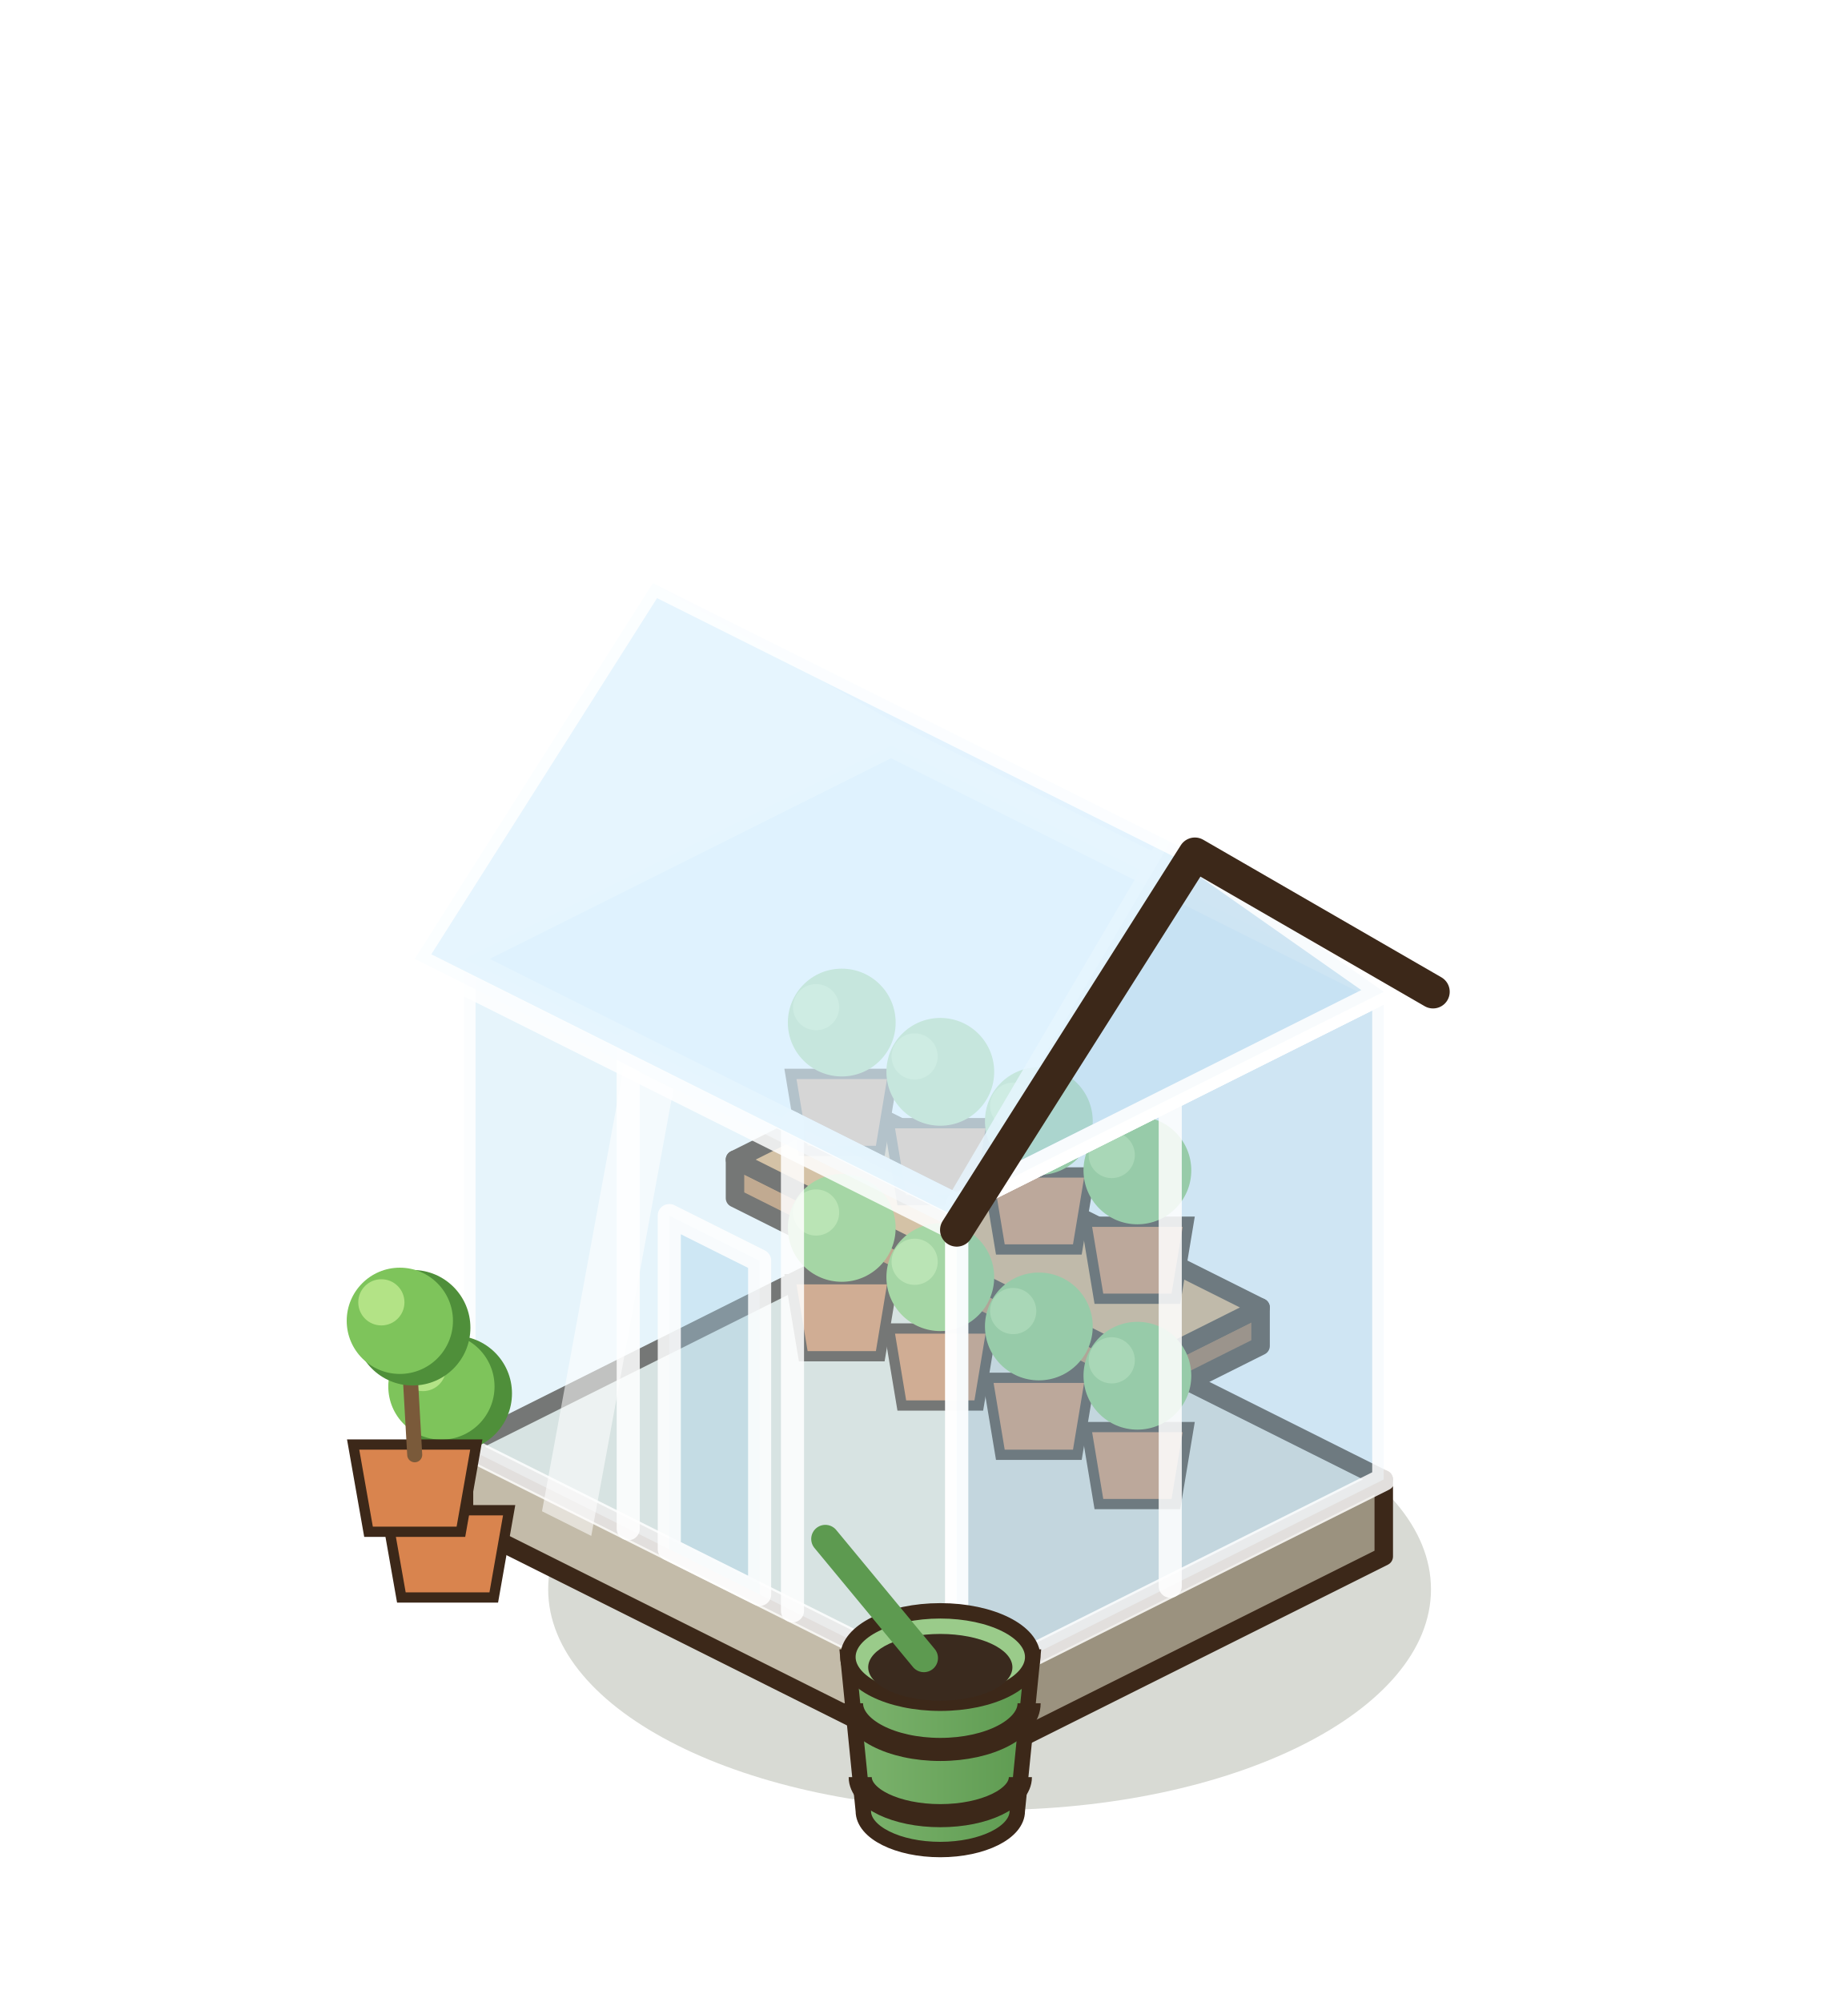
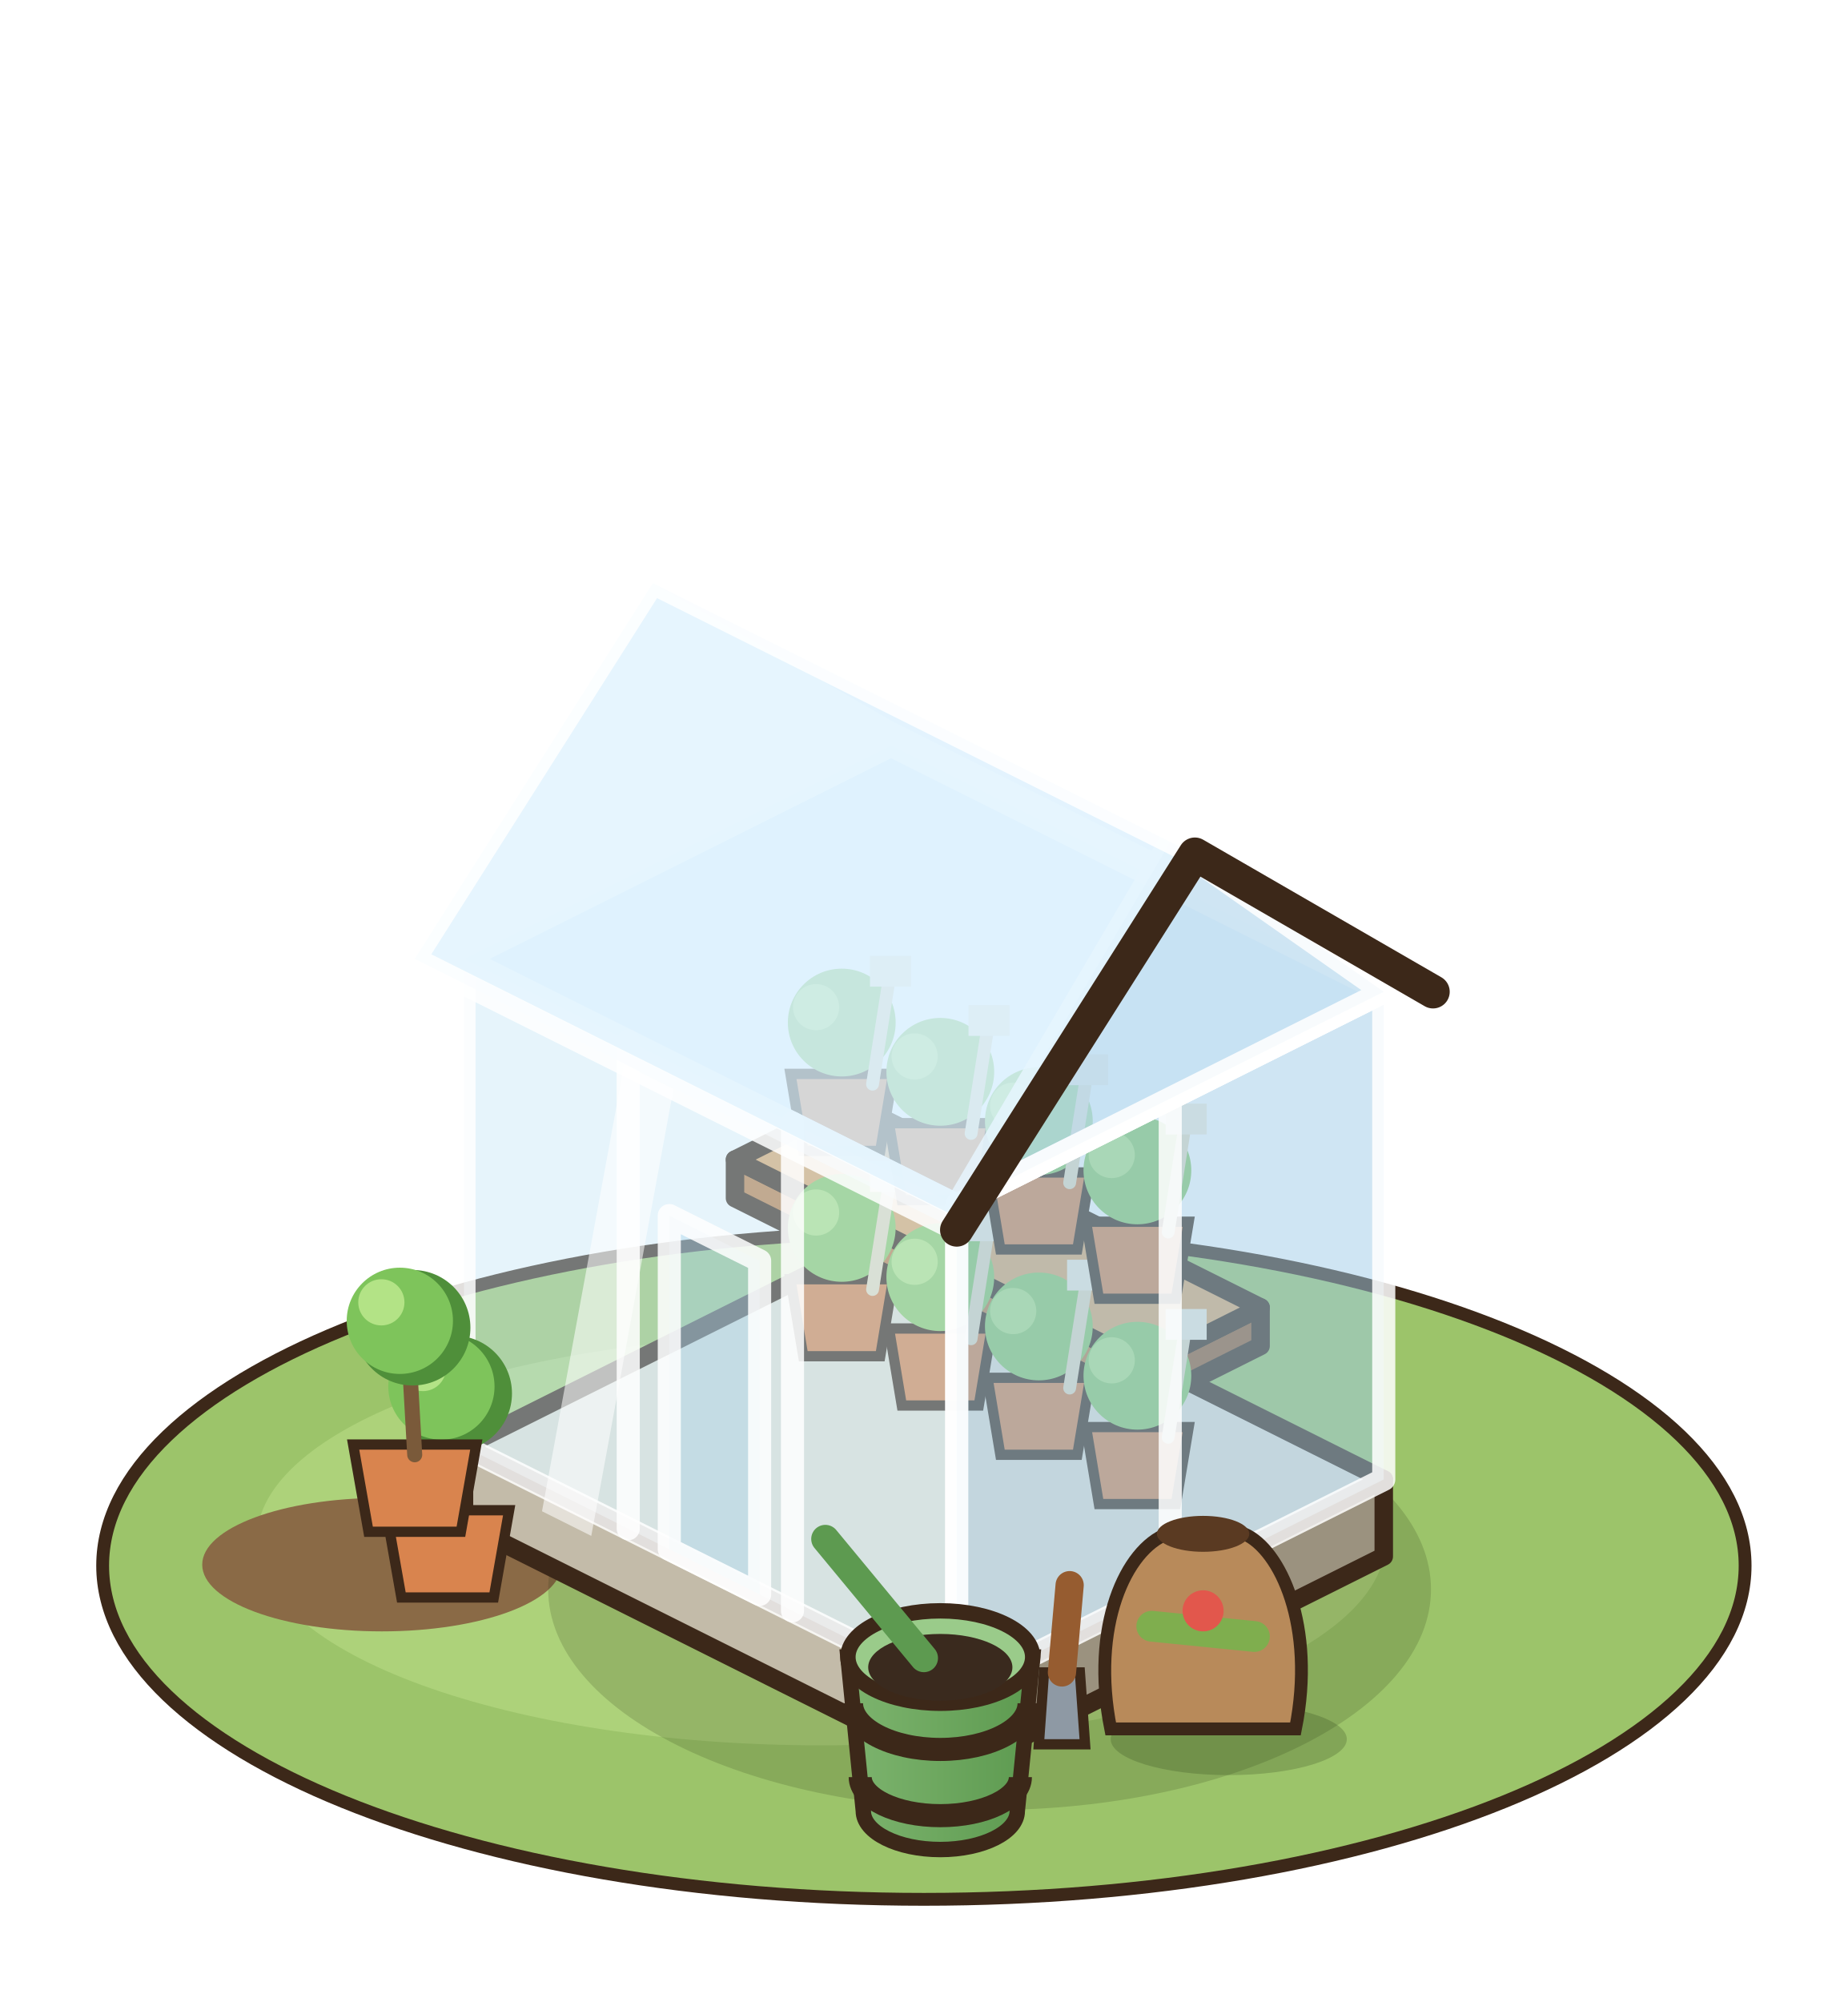
<svg xmlns="http://www.w3.org/2000/svg" width="90" height="97.5" viewBox="-45 -75 90 97.5">
  <g transform="scale(1.25)">
+     <ellipse cx="0" cy="1" rx="32" ry="13" fill="#9CC46A" stroke="#3C2819" stroke-width="0.5" />
+     <ellipse cx="-4" cy="0" rx="22" ry="8" fill="#ADD27A" />
+     <ellipse cx="-21.12" cy="0.96" rx="7" ry="2.6" fill="#8A6A46" />
    <ellipse cx="2.56" cy="1.92" rx="17.2" ry="8.6" fill="rgba(40,55,20,0.18)" />
    <polygon points="-17.92,-0.64 1.28,8.96 1.28,5.96 -17.92,-3.64" fill="#C3BBA9" stroke="#3C2819" stroke-width="0.72" stroke-linejoin="round" />
    <polygon points="17.92,0.64 1.28,8.96 1.28,5.96 17.92,-2.36" fill="#9B927F" stroke="#3C2819" stroke-width="0.72" stroke-linejoin="round" />
    <polygon points="-1.28,-11.96 17.92,-2.36 1.28,5.96 -17.92,-3.64" fill="#E6E1D4" stroke="#3C2819" stroke-width="0.72" stroke-linejoin="round" />
    <polygon points="-7.36,-13.32 8.64,-5.32 8.64,-6.82 -7.36,-14.82" fill="#BF8049" stroke="#3C2819" stroke-width="0.72" stroke-linejoin="round" />
    <polygon points="13.12,-7.56 8.64,-5.32 8.64,-6.82 13.12,-9.06" fill="#965C30" stroke="#3C2819" stroke-width="0.72" stroke-linejoin="round" />
    <polygon points="-2.88,-17.06 13.12,-9.06 8.64,-6.82 -7.36,-14.82" fill="#E0A96C" stroke="#3C2819" stroke-width="0.72" stroke-linejoin="round" />
    <path d="M-5.2,-10.16 L-4.7,-7.16 L-1.7,-7.16 L-1.2,-10.16 Z" fill="#D9844E" stroke="#3C2819" stroke-width="0.4" />
    <circle cx="-3.2" cy="-12.16" r="2.1" fill="#8FCB6A" />
    <circle cx="-4.2" cy="-12.76" r="0.9" fill="#B3E386" />
+     <line x1="-2" y1="-9.76" x2="-1.4" y2="-13.56" stroke="#E8DCC0" stroke-width="0.5" stroke-linecap="round" />
+     <rect x="-2.1" y="-14.76" width="1.6" height="1.2" fill="#F4ECDC" />
    <path d="M-1.36,-8.24 L-0.86,-5.24 L2.14,-5.24 L2.64,-8.24 Z" fill="#D9844E" stroke="#3C2819" stroke-width="0.4" />
    <circle cx="0.64" cy="-10.24" r="2.1" fill="#8FCB6A" />
    <circle cx="-0.36" cy="-10.84" r="0.9" fill="#B3E386" />
+     <line x1="1.84" y1="-7.84" x2="2.44" y2="-11.64" stroke="#E8DCC0" stroke-width="0.5" stroke-linecap="round" />
+     <rect x="1.74" y="-12.84" width="1.6" height="1.2" fill="#F4ECDC" />
    <path d="M2.48,-6.32 L2.98,-3.32 L5.98,-3.32 L6.48,-6.32 Z" fill="#D9844E" stroke="#3C2819" stroke-width="0.4" />
    <circle cx="4.48" cy="-8.32" r="2.1" fill="#8FCB6A" />
    <circle cx="3.48" cy="-8.92" r="0.9" fill="#B3E386" />
+     <line x1="5.68" y1="-5.92" x2="6.28" y2="-9.72" stroke="#E8DCC0" stroke-width="0.5" stroke-linecap="round" />
+     <rect x="5.58" y="-10.92" width="1.6" height="1.2" fill="#F4ECDC" />
    <path d="M6.32,-4.4 L6.82,-1.4 L9.82,-1.4 L10.32,-4.4 Z" fill="#D9844E" stroke="#3C2819" stroke-width="0.4" />
    <circle cx="8.32" cy="-6.4" r="2.1" fill="#8FCB6A" />
    <circle cx="7.32" cy="-7" r="0.9" fill="#B3E386" />
+     <line x1="9.52" y1="-4" x2="10.12" y2="-7.8" stroke="#E8DCC0" stroke-width="0.5" stroke-linecap="round" />
+     <rect x="9.42" y="-9" width="1.6" height="1.2" fill="#F4ECDC" />
    <path d="M-5.2,-18.16 L-4.7,-15.16 L-1.7,-15.16 L-1.2,-18.16 Z" fill="#D9844E" stroke="#3C2819" stroke-width="0.4" />
    <circle cx="-3.2" cy="-20.16" r="2.1" fill="#8FCB6A" />
    <circle cx="-4.2" cy="-20.76" r="0.9" fill="#B3E386" />
+     <line x1="-2" y1="-17.76" x2="-1.4" y2="-21.56" stroke="#E8DCC0" stroke-width="0.5" stroke-linecap="round" />
+     <rect x="-2.1" y="-22.76" width="1.6" height="1.2" fill="#F4ECDC" />
    <path d="M-1.36,-16.24 L-0.86,-13.24 L2.14,-13.24 L2.64,-16.24 Z" fill="#D9844E" stroke="#3C2819" stroke-width="0.4" />
    <circle cx="0.64" cy="-18.24" r="2.1" fill="#8FCB6A" />
    <circle cx="-0.36" cy="-18.84" r="0.9" fill="#B3E386" />
+     <line x1="1.84" y1="-15.84" x2="2.44" y2="-19.64" stroke="#E8DCC0" stroke-width="0.5" stroke-linecap="round" />
+     <rect x="1.74" y="-20.84" width="1.6" height="1.2" fill="#F4ECDC" />
    <path d="M2.48,-14.32 L2.98,-11.32 L5.98,-11.32 L6.48,-14.32 Z" fill="#D9844E" stroke="#3C2819" stroke-width="0.4" />
    <circle cx="4.48" cy="-16.32" r="2.1" fill="#8FCB6A" />
    <circle cx="3.48" cy="-16.92" r="0.9" fill="#B3E386" />
+     <line x1="5.68" y1="-13.92" x2="6.28" y2="-17.72" stroke="#E8DCC0" stroke-width="0.5" stroke-linecap="round" />
+     <rect x="5.58" y="-18.92" width="1.6" height="1.2" fill="#F4ECDC" />
    <path d="M6.32,-12.4 L6.82,-9.4 L9.82,-9.4 L10.32,-12.4 Z" fill="#D9844E" stroke="#3C2819" stroke-width="0.4" />
    <circle cx="8.32" cy="-14.4" r="2.1" fill="#8FCB6A" />
    <circle cx="7.32" cy="-15" r="0.9" fill="#B3E386" />
+     <line x1="9.52" y1="-12" x2="10.12" y2="-15.8" stroke="#E8DCC0" stroke-width="0.5" stroke-linecap="round" />
+     <rect x="9.42" y="-17" width="1.6" height="1.2" fill="#F4ECDC" />
    <polygon points="-17.92,-3.64 1.28,5.96 1.28,-13.04 -17.92,-22.64" fill="rgba(196,228,246,.42)" stroke="rgba(255,255,255,.85)" stroke-width="0.9" stroke-linejoin="round" />
    <polygon points="17.92,-2.36 1.28,5.96 1.28,-13.04 17.92,-21.36" fill="rgba(160,205,232,.5)" stroke="rgba(255,255,255,.85)" stroke-width="0.9" stroke-linejoin="round" />
    <polygon points="-1.28,-30.96 17.92,-21.36 1.28,-13.04 -17.92,-22.64" fill="rgba(225,243,255,.5)" stroke="rgba(255,255,255,.85)" stroke-width="0.9" stroke-linejoin="round" />
    <line x1="-11.52" y1="-0.44" x2="-11.52" y2="-19.44" stroke="rgba(255,255,255,.85)" stroke-width="0.9" stroke-linecap="round" />
    <line x1="-5.12" y1="2.76" x2="-5.12" y2="-16.24" stroke="rgba(255,255,255,.85)" stroke-width="0.9" stroke-linecap="round" />
    <line x1="9.6" y1="1.8" x2="9.6" y2="-17.2" stroke="rgba(255,255,255,.85)" stroke-width="0.9" stroke-linecap="round" />
    <polygon points="-14.88,-1.12 -12.96,-0.16 -9.76,-17.56 -11.68,-18.52" fill="rgba(255,255,255,.55)" />
    <polygon points="-1.28,-31.92 19.84,-21.36 10.56,-26.72 -10.56,-37.28" fill="rgba(180,215,238,.6)" stroke="rgba(255,255,255,.85)" stroke-width="0.9" stroke-linejoin="round" />
    <polygon points="17.92,-21.36 1.28,-13.04 9.6,-27.2" fill="rgba(160,205,232,.5)" stroke="rgba(255,255,255,.85)" stroke-width="0.9" stroke-linejoin="round" />
    <polygon points="-10.56,-37.28 10.56,-26.72 1.28,-12.08 -19.84,-22.64" fill="rgba(210,236,252,.55)" stroke="rgba(255,255,255,.85)" stroke-width="0.9" stroke-linejoin="round" />
    <polyline points="19.84,-21.36 10.56,-26.72 1.28,-12.08" fill="none" stroke="#3C2819" stroke-width="1.3" stroke-linejoin="round" stroke-linecap="round" />
    <polygon points="-9.92,0.36 -6.4,2.12 -6.4,-10.88 -9.92,-12.64" fill="rgba(160,205,232,.35)" stroke="rgba(255,255,255,.85)" stroke-width="0.9" stroke-linejoin="round" />
    <defs>
      <linearGradient id="pepiniere-0-arr" x1="0" x2="1">
        <stop offset="0" stop-color="#7DB46E" />
        <stop offset="1" stop-color="#5D9A50" />
      </linearGradient>
    </defs>
    <path d="M-2.96,4.56 L-2.36,10.56 A3,1.5 0 0 0 3.64,10.56 L4.24,4.56 Z" fill="url(#pepiniere-0-arr)" stroke="#3C2819" stroke-width="0.6" />
    <path d="M-2.82,6.36 A3.46,1.8 0 0 0 4.1,6.36" fill="none" stroke="#3C2819" stroke-width="0.9" />
    <path d="M-2.48,9.24 A3.12,1.5 0 0 0 3.76,9.24" fill="none" stroke="#3C2819" stroke-width="0.9" />
    <ellipse cx="0.64" cy="4.56" rx="3.6" ry="1.8" fill="#9ACB8A" stroke="#3C2819" stroke-width="0.6" />
    <ellipse cx="0.64" cy="4.96" rx="2.81" ry="1.3" fill="#3A2A1E" />
    <line x1="0" y1="4.6" x2="-3.84" y2="-0.04" stroke="#5D9A50" stroke-width="1.1" stroke-linecap="round" />
+     <ellipse cx="11.88" cy="7.76" rx="4.6" ry="1.4" fill="rgba(40,55,20,.22)" />
+     <path d="M7.28,7.36 C6.48,3.36 7.88,0.36 9.48,-0.24 L12.48,-0.24 C13.88,0.36 15.28,3.36 14.48,7.36 Z" fill="#B88A5A" stroke="#3C2819" stroke-width="0.5" />
+     <ellipse cx="10.88" cy="-0.24" rx="1.8" ry="0.7" fill="#5A3A22" />
+     <line x1="8.88" y1="3.36" x2="12.88" y2="3.76" stroke="#7FAE4E" stroke-width="1.2" stroke-linecap="round" />
+     <circle cx="10.88" cy="2.76" r="0.8" fill="#E2574C" />
+     <polygon points="4.48,7.96 6.28,7.96 6.08,5.16 4.68,5.16" fill="#8E99A4" stroke="#3C2819" stroke-width="0.4" />
+     <line x1="5.38" y1="5.16" x2="5.68" y2="1.76" stroke="#965C30" stroke-width="1.1" stroke-linecap="round" />
    <path d="M-20.96,-1.16 L-20.36,2.24 L-16.76,2.24 L-16.16,-1.16 Z" fill="#D9844E" stroke="#3C2819" stroke-width="0.4" />
    <line x1="-18.56" y1="-0.76" x2="-18.66" y2="-4.81" stroke="#7A5A3A" stroke-width="0.585" stroke-linecap="round" />
    <circle cx="-18.3" cy="-5.71" r="2.25" fill="#4F8F3A" />
    <circle cx="-18.8" cy="-5.98" r="2.07" fill="#7EC45B" />
    <circle cx="-19.52" cy="-6.7" r="0.9" fill="#B3E386" />
    <path d="M-22.24,-3.72 L-21.64,-0.32 L-18.04,-0.32 L-17.44,-3.72 Z" fill="#D9844E" stroke="#3C2819" stroke-width="0.4" />
    <line x1="-19.84" y1="-3.32" x2="-20.07" y2="-7.37" stroke="#7A5A3A" stroke-width="0.585" stroke-linecap="round" />
    <circle cx="-19.92" cy="-8.27" r="2.25" fill="#4F8F3A" />
    <circle cx="-20.42" cy="-8.54" r="2.07" fill="#7EC45B" />
    <circle cx="-21.14" cy="-9.26" r="0.9" fill="#B3E386" />
  </g>
</svg>
